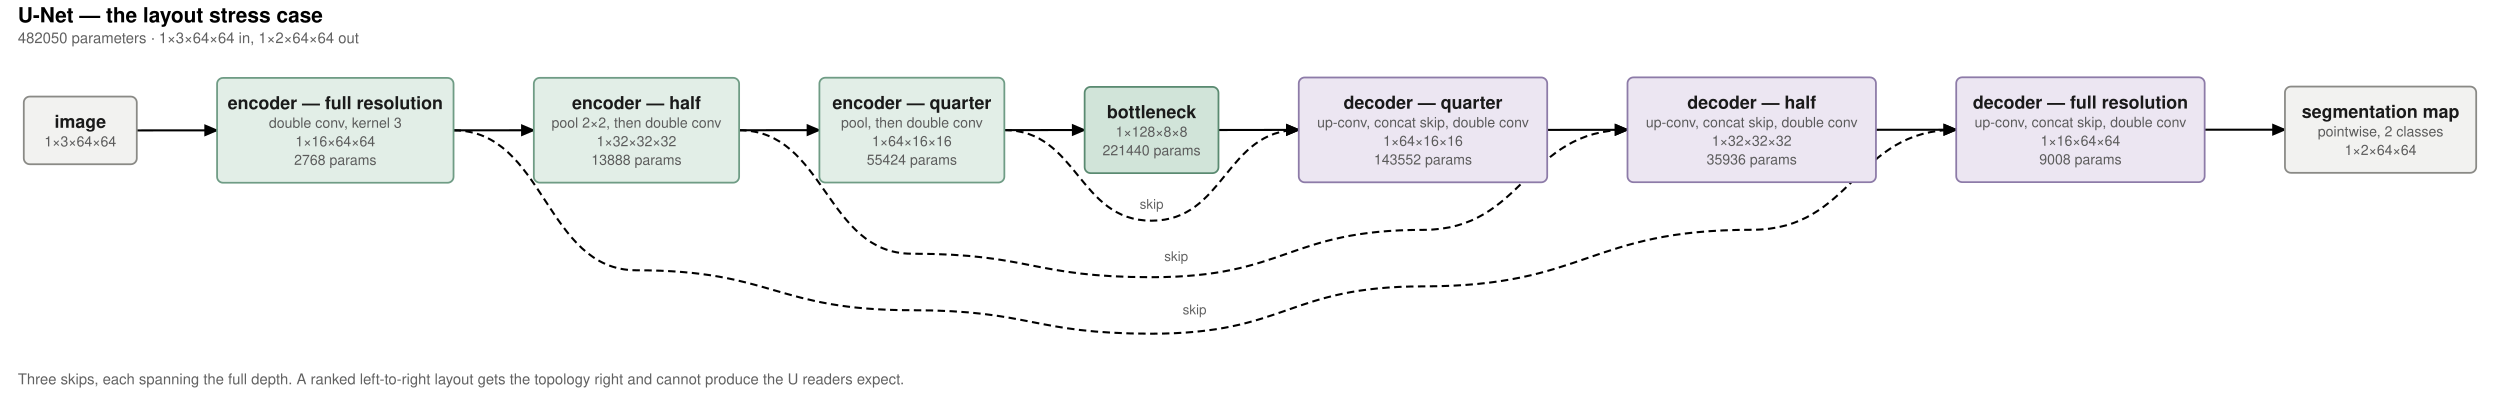
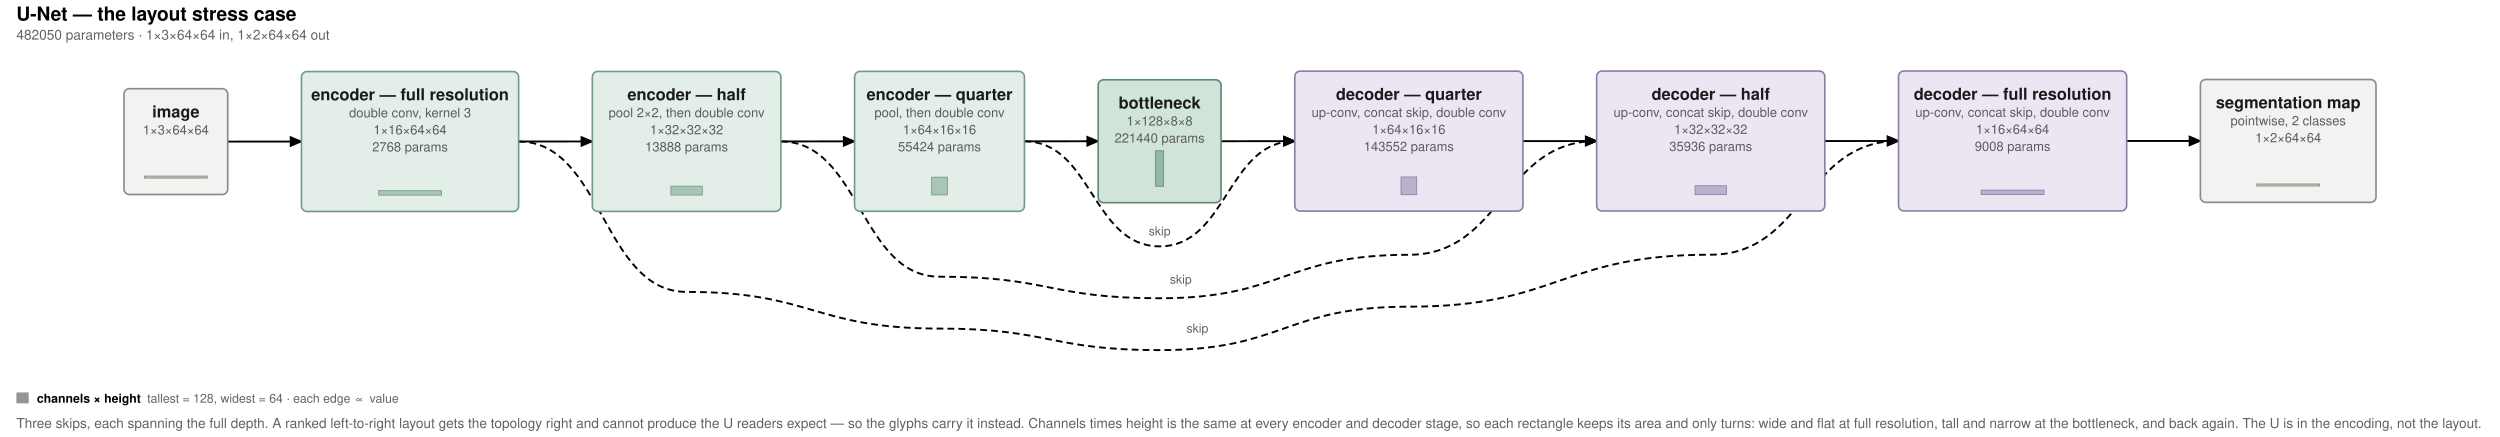
- <svg xmlns="http://www.w3.org/2000/svg" class="draughtsman" role="img" aria-label="U-Net — the layout stress case" viewBox="0 0 1681.45 264.44" width="1681.45" height="264.44">
+ <svg xmlns="http://www.w3.org/2000/svg" class="draughtsman" role="img" aria-label="U-Net — the layout stress case" viewBox="0 0 1831.05 319.44" width="1831.05" height="319.44">
  <defs>
    <marker id="ds-arrow" viewBox="0 0 8 8" refX="7" refY="4" markerWidth="7" markerHeight="7" orient="auto-start-reverse">
      <path d="M0 0.6 L8 4 L0 7.4 Z" style="fill:currentColor" />
    </marker>
  </defs>
  <text class="ds-title" x="12" y="15" style="font-family:Helvetica Neue, Helvetica, Arial, sans-serif;font-size:14px;font-weight:600;fill:currentColor">U-Net — the layout stress case</text>
  <text class="ds-subtitle" x="12" y="29" style="font-family:Helvetica Neue, Helvetica, Arial, sans-serif;font-size:10px;fill:currentColor;opacity:0.62">482050 parameters · 1×3×64×64 in, 1×2×64×64 out</text>
-   <g class="ds-body" transform="translate(0 36)">
-     <path class="ds-edge ds-edge-solid" data-from="image" data-to="enc1" d="M92 51.71 C119 51.71 119 51.66 146 51.66" style="fill:none;stroke:currentColor;stroke-width:1.4" marker-end="url(#ds-arrow)" />
-     <path class="ds-edge ds-edge-dashed" data-from="enc1" data-to="dec1" d="M305.04 51.66 C366.56 51.66 366.56 145.79 428.07 145.79 C520.69 145.79 520.69 172.65 613.31 172.65 C693.91 172.65 693.91 188.44 774.51 188.44 C865.79 188.44 865.79 156.61 957.07 156.61 C1067.62 156.61 1067.62 118.55 1178.17 118.55 C1246.94 118.55 1246.94 51.25 1315.71 51.25" style="fill:none;stroke:currentColor;stroke-width:1.4;stroke-dasharray:5 3" marker-end="url(#ds-arrow)" />
-     <text class="ds-edge-label" x="803.44" y="175.4" text-anchor="middle" style="font-family:Helvetica Neue, Helvetica, Arial, sans-serif;font-size:9.0px;fill:currentColor;opacity:0.62">skip</text>
-     <path class="ds-edge ds-edge-solid" data-from="enc1" data-to="enc2" d="M305.04 51.66 C332.04 51.66 332.04 51.6 359.04 51.6" style="fill:none;stroke:currentColor;stroke-width:1.4" marker-end="url(#ds-arrow)" />
-     <path class="ds-edge ds-edge-dashed" data-from="enc2" data-to="dec2" d="M497.11 51.6 C555.21 51.6 555.21 134.65 613.31 134.65 C693.91 134.65 693.91 150.44 774.51 150.44 C865.79 150.44 865.79 118.61 957.07 118.61 C1025.84 118.61 1025.84 51.3 1094.62 51.3" style="fill:none;stroke:currentColor;stroke-width:1.4;stroke-dasharray:5 3" marker-end="url(#ds-arrow)" />
-     <text class="ds-edge-label" x="791.09" y="139.55" text-anchor="middle" style="font-family:Helvetica Neue, Helvetica, Arial, sans-serif;font-size:9.0px;fill:currentColor;opacity:0.62">skip</text>
-     <path class="ds-edge ds-edge-solid" data-from="enc2" data-to="enc3" d="M497.11 51.6 C524.11 51.6 524.11 51.52 551.11 51.52" style="fill:none;stroke:currentColor;stroke-width:1.4" marker-end="url(#ds-arrow)" />
-     <path class="ds-edge ds-edge-dashed" data-from="enc3" data-to="dec3" d="M675.51 51.52 C725.01 51.52 725.01 112.44 774.51 112.44 C824.02 112.44 824.02 51.36 873.52 51.36" style="fill:none;stroke:currentColor;stroke-width:1.4;stroke-dasharray:5 3" marker-end="url(#ds-arrow)" />
-     <text class="ds-edge-label" x="774.55" y="104.42" text-anchor="middle" style="font-family:Helvetica Neue, Helvetica, Arial, sans-serif;font-size:9.0px;fill:currentColor;opacity:0.62">skip</text>
-     <path class="ds-edge ds-edge-solid" data-from="enc3" data-to="bottom" d="M675.51 51.52 C702.51 51.52 702.51 51.44 729.51 51.44" style="fill:none;stroke:currentColor;stroke-width:1.4" marker-end="url(#ds-arrow)" />
-     <path class="ds-edge ds-edge-solid" data-from="bottom" data-to="dec3" d="M819.52 51.44 C846.52 51.44 846.52 51.36 873.52 51.36" style="fill:none;stroke:currentColor;stroke-width:1.4" marker-end="url(#ds-arrow)" />
-     <path class="ds-edge ds-edge-solid" data-from="dec3" data-to="dec2" d="M1040.62 51.36 C1067.62 51.36 1067.62 51.3 1094.62 51.3" style="fill:none;stroke:currentColor;stroke-width:1.4" marker-end="url(#ds-arrow)" />
-     <path class="ds-edge ds-edge-solid" data-from="dec2" data-to="dec1" d="M1261.71 51.3 C1288.71 51.3 1288.71 51.25 1315.71 51.25" style="fill:none;stroke:currentColor;stroke-width:1.4" marker-end="url(#ds-arrow)" />
-     <path class="ds-edge ds-edge-solid" data-from="dec1" data-to="mask" d="M1482.81 51.25 C1509.81 51.25 1509.81 51.23 1536.81 51.23" style="fill:none;stroke:currentColor;stroke-width:1.4" marker-end="url(#ds-arrow)" />
+   <g class="ds-body" transform="translate(74.8 36)">
+     <path class="ds-edge ds-edge-solid" data-from="image" data-to="enc1" d="M92 67.71 C119 67.71 119 67.66 146 67.66" style="fill:none;stroke:currentColor;stroke-width:1.4" marker-end="url(#ds-arrow)" />
+     <path class="ds-edge ds-edge-dashed" data-from="enc1" data-to="dec1" d="M305.04 67.66 C366.56 67.66 366.56 177.79 428.07 177.79 C520.69 177.79 520.69 204.65 613.31 204.65 C693.91 204.65 693.91 220.44 774.51 220.44 C865.79 220.44 865.79 188.61 957.07 188.61 C1067.62 188.61 1067.62 150.55 1178.17 150.55 C1246.94 150.55 1246.94 67.25 1315.71 67.25" style="fill:none;stroke:currentColor;stroke-width:1.4;stroke-dasharray:5 3" marker-end="url(#ds-arrow)" />
+     <text class="ds-edge-label" x="802.19" y="207.61" text-anchor="middle" style="font-family:Helvetica Neue, Helvetica, Arial, sans-serif;font-size:9.0px;fill:currentColor;opacity:0.62">skip</text>
+     <path class="ds-edge ds-edge-solid" data-from="enc1" data-to="enc2" d="M305.04 67.66 C332.04 67.66 332.04 67.6 359.04 67.6" style="fill:none;stroke:currentColor;stroke-width:1.4" marker-end="url(#ds-arrow)" />
+     <path class="ds-edge ds-edge-dashed" data-from="enc2" data-to="dec2" d="M497.11 67.6 C555.21 67.6 555.21 166.65 613.31 166.65 C693.91 166.65 693.91 182.44 774.51 182.44 C865.79 182.44 865.79 150.61 957.07 150.61 C1025.84 150.61 1025.84 67.3 1094.62 67.3" style="fill:none;stroke:currentColor;stroke-width:1.4;stroke-dasharray:5 3" marker-end="url(#ds-arrow)" />
+     <text class="ds-edge-label" x="790.01" y="171.74" text-anchor="middle" style="font-family:Helvetica Neue, Helvetica, Arial, sans-serif;font-size:9.0px;fill:currentColor;opacity:0.62">skip</text>
+     <path class="ds-edge ds-edge-solid" data-from="enc2" data-to="enc3" d="M497.11 67.6 C524.11 67.6 524.11 67.52 551.11 67.52" style="fill:none;stroke:currentColor;stroke-width:1.4" marker-end="url(#ds-arrow)" />
+     <path class="ds-edge ds-edge-dashed" data-from="enc3" data-to="dec3" d="M675.51 67.52 C725.01 67.52 725.01 144.44 774.51 144.44 C824.02 144.44 824.02 67.36 873.52 67.36" style="fill:none;stroke:currentColor;stroke-width:1.4;stroke-dasharray:5 3" marker-end="url(#ds-arrow)" />
+     <text class="ds-edge-label" x="774.55" y="136.41" text-anchor="middle" style="font-family:Helvetica Neue, Helvetica, Arial, sans-serif;font-size:9.0px;fill:currentColor;opacity:0.62">skip</text>
+     <path class="ds-edge ds-edge-solid" data-from="enc3" data-to="bottom" d="M675.51 67.52 C702.51 67.52 702.51 67.44 729.51 67.44" style="fill:none;stroke:currentColor;stroke-width:1.4" marker-end="url(#ds-arrow)" />
+     <path class="ds-edge ds-edge-solid" data-from="bottom" data-to="dec3" d="M819.52 67.44 C846.52 67.44 846.52 67.36 873.52 67.36" style="fill:none;stroke:currentColor;stroke-width:1.4" marker-end="url(#ds-arrow)" />
+     <path class="ds-edge ds-edge-solid" data-from="dec3" data-to="dec2" d="M1040.62 67.36 C1067.62 67.36 1067.62 67.3 1094.62 67.3" style="fill:none;stroke:currentColor;stroke-width:1.4" marker-end="url(#ds-arrow)" />
+     <path class="ds-edge ds-edge-solid" data-from="dec2" data-to="dec1" d="M1261.71 67.3 C1288.71 67.3 1288.71 67.25 1315.71 67.25" style="fill:none;stroke:currentColor;stroke-width:1.4" marker-end="url(#ds-arrow)" />
+     <path class="ds-edge ds-edge-solid" data-from="dec1" data-to="mask" d="M1482.81 67.25 C1509.81 67.25 1509.81 67.23 1536.81 67.23" style="fill:none;stroke:currentColor;stroke-width:1.4" marker-end="url(#ds-arrow)" />
    <g class="ds-stage ds-kind-input" data-stage="image">
-       <rect x="16" y="28.96" width="76" height="45.5" rx="4" style="fill:#f2f2f0;stroke:#8a8a86;stroke-width:1.2" />
+       <rect x="16" y="28.96" width="76" height="77.5" rx="4" style="fill:#f2f2f0;stroke:#8a8a86;stroke-width:1.2" />
      <text x="54" y="49.96" text-anchor="middle" style="font-family:Helvetica Neue, Helvetica, Arial, sans-serif;font-size:12.0px;font-weight:600;fill:#1a1a1a">image</text>
      <text x="54" y="62.46" text-anchor="middle" style="font-family:Helvetica Neue, Helvetica, Arial, sans-serif;font-size:9.5px;fill:#5b5b5b">1×3×64×64</text>
+       <rect class="ds-glyph" x="31" y="92.96" width="46" height="1.5" style="fill:#8a8a86;fill-opacity:0.5;stroke:#8a8a86;stroke-width:0.6" />
    </g>
    <g class="ds-stage ds-kind-conv" data-stage="enc1">
-       <rect x="146" y="16.41" width="159.04" height="70.5" rx="4" style="fill:#e2eee7;stroke:#6f9c85;stroke-width:1.2" />
+       <rect x="146" y="16.41" width="159.04" height="102.5" rx="4" style="fill:#e2eee7;stroke:#6f9c85;stroke-width:1.2" />
      <text x="225.52" y="37.41" text-anchor="middle" style="font-family:Helvetica Neue, Helvetica, Arial, sans-serif;font-size:12.0px;font-weight:600;fill:#1a1a1a">encoder — full resolution</text>
      <text x="225.52" y="49.91" text-anchor="middle" style="font-family:Helvetica Neue, Helvetica, Arial, sans-serif;font-size:9.5px;fill:#5b5b5b">double conv, kernel 3</text>
      <text x="225.52" y="62.41" text-anchor="middle" style="font-family:Helvetica Neue, Helvetica, Arial, sans-serif;font-size:9.5px;fill:#5b5b5b">1×16×64×64</text>
      <text x="225.52" y="74.91" text-anchor="middle" style="font-family:Helvetica Neue, Helvetica, Arial, sans-serif;font-size:9.5px;fill:#5b5b5b">2768 params</text>
+       <rect class="ds-glyph" x="202.52" y="103.66" width="46" height="3.25" style="fill:#6f9c85;fill-opacity:0.5;stroke:#6f9c85;stroke-width:0.6" />
    </g>
    <g class="ds-stage ds-kind-conv" data-stage="enc2">
-       <rect x="359.04" y="16.35" width="138.08" height="70.5" rx="4" style="fill:#e2eee7;stroke:#6f9c85;stroke-width:1.2" />
+       <rect x="359.04" y="16.35" width="138.08" height="102.5" rx="4" style="fill:#e2eee7;stroke:#6f9c85;stroke-width:1.2" />
      <text x="428.07" y="37.35" text-anchor="middle" style="font-family:Helvetica Neue, Helvetica, Arial, sans-serif;font-size:12.0px;font-weight:600;fill:#1a1a1a">encoder — half</text>
      <text x="428.07" y="49.85" text-anchor="middle" style="font-family:Helvetica Neue, Helvetica, Arial, sans-serif;font-size:9.5px;fill:#5b5b5b">pool 2×2, then double conv</text>
      <text x="428.07" y="62.35" text-anchor="middle" style="font-family:Helvetica Neue, Helvetica, Arial, sans-serif;font-size:9.5px;fill:#5b5b5b">1×32×32×32</text>
      <text x="428.07" y="74.85" text-anchor="middle" style="font-family:Helvetica Neue, Helvetica, Arial, sans-serif;font-size:9.5px;fill:#5b5b5b">13888 params</text>
+       <rect class="ds-glyph" x="416.57" y="100.35" width="23" height="6.5" style="fill:#6f9c85;fill-opacity:0.5;stroke:#6f9c85;stroke-width:0.6" />
    </g>
    <g class="ds-stage ds-kind-conv" data-stage="enc3">
-       <rect x="551.11" y="16.27" width="124.4" height="70.5" rx="4" style="fill:#e2eee7;stroke:#6f9c85;stroke-width:1.2" />
+       <rect x="551.11" y="16.27" width="124.4" height="102.5" rx="4" style="fill:#e2eee7;stroke:#6f9c85;stroke-width:1.2" />
      <text x="613.31" y="37.27" text-anchor="middle" style="font-family:Helvetica Neue, Helvetica, Arial, sans-serif;font-size:12.0px;font-weight:600;fill:#1a1a1a">encoder — quarter</text>
      <text x="613.31" y="49.77" text-anchor="middle" style="font-family:Helvetica Neue, Helvetica, Arial, sans-serif;font-size:9.5px;fill:#5b5b5b">pool, then double conv</text>
      <text x="613.31" y="62.27" text-anchor="middle" style="font-family:Helvetica Neue, Helvetica, Arial, sans-serif;font-size:9.5px;fill:#5b5b5b">1×64×16×16</text>
      <text x="613.31" y="74.77" text-anchor="middle" style="font-family:Helvetica Neue, Helvetica, Arial, sans-serif;font-size:9.5px;fill:#5b5b5b">55424 params</text>
+       <rect class="ds-glyph" x="607.56" y="93.77" width="11.5" height="13" style="fill:#6f9c85;fill-opacity:0.5;stroke:#6f9c85;stroke-width:0.6" />
    </g>
    <g class="ds-stage ds-kind-stack" data-stage="bottom">
-       <rect x="729.51" y="22.44" width="90.01" height="58" rx="4" style="fill:#d1e4d9;stroke:#5a8a71;stroke-width:1.2" />
+       <rect x="729.51" y="22.44" width="90.01" height="90" rx="4" style="fill:#d1e4d9;stroke:#5a8a71;stroke-width:1.2" />
      <text x="774.51" y="43.44" text-anchor="middle" style="font-family:Helvetica Neue, Helvetica, Arial, sans-serif;font-size:12.0px;font-weight:600;fill:#1a1a1a">bottleneck</text>
      <text x="774.51" y="55.94" text-anchor="middle" style="font-family:Helvetica Neue, Helvetica, Arial, sans-serif;font-size:9.5px;fill:#5b5b5b">1×128×8×8</text>
      <text x="774.51" y="68.44" text-anchor="middle" style="font-family:Helvetica Neue, Helvetica, Arial, sans-serif;font-size:9.5px;fill:#5b5b5b">221440 params</text>
+       <rect class="ds-glyph" x="771.64" y="74.44" width="5.75" height="26" style="fill:#5a8a71;fill-opacity:0.5;stroke:#5a8a71;stroke-width:0.6" />
    </g>
    <g class="ds-stage ds-kind-concat" data-stage="dec3">
-       <rect x="873.52" y="16.11" width="167.1" height="70.5" rx="4" style="fill:#ece6f2;stroke:#8d7ba8;stroke-width:1.2" />
+       <rect x="873.52" y="16.11" width="167.1" height="102.5" rx="4" style="fill:#ece6f2;stroke:#8d7ba8;stroke-width:1.2" />
      <text x="957.07" y="37.11" text-anchor="middle" style="font-family:Helvetica Neue, Helvetica, Arial, sans-serif;font-size:12.0px;font-weight:600;fill:#1a1a1a">decoder — quarter</text>
      <text x="957.07" y="49.61" text-anchor="middle" style="font-family:Helvetica Neue, Helvetica, Arial, sans-serif;font-size:9.5px;fill:#5b5b5b">up-conv, concat skip, double conv</text>
      <text x="957.07" y="62.11" text-anchor="middle" style="font-family:Helvetica Neue, Helvetica, Arial, sans-serif;font-size:9.5px;fill:#5b5b5b">1×64×16×16</text>
      <text x="957.07" y="74.61" text-anchor="middle" style="font-family:Helvetica Neue, Helvetica, Arial, sans-serif;font-size:9.5px;fill:#5b5b5b">143552 params</text>
+       <rect class="ds-glyph" x="951.32" y="93.61" width="11.5" height="13" style="fill:#8d7ba8;fill-opacity:0.5;stroke:#8d7ba8;stroke-width:0.6" />
    </g>
    <g class="ds-stage ds-kind-concat" data-stage="dec2">
-       <rect x="1094.62" y="16.05" width="167.1" height="70.5" rx="4" style="fill:#ece6f2;stroke:#8d7ba8;stroke-width:1.2" />
+       <rect x="1094.62" y="16.05" width="167.1" height="102.5" rx="4" style="fill:#ece6f2;stroke:#8d7ba8;stroke-width:1.2" />
      <text x="1178.17" y="37.05" text-anchor="middle" style="font-family:Helvetica Neue, Helvetica, Arial, sans-serif;font-size:12.0px;font-weight:600;fill:#1a1a1a">decoder — half</text>
      <text x="1178.17" y="49.55" text-anchor="middle" style="font-family:Helvetica Neue, Helvetica, Arial, sans-serif;font-size:9.5px;fill:#5b5b5b">up-conv, concat skip, double conv</text>
      <text x="1178.17" y="62.05" text-anchor="middle" style="font-family:Helvetica Neue, Helvetica, Arial, sans-serif;font-size:9.5px;fill:#5b5b5b">1×32×32×32</text>
      <text x="1178.17" y="74.55" text-anchor="middle" style="font-family:Helvetica Neue, Helvetica, Arial, sans-serif;font-size:9.5px;fill:#5b5b5b">35936 params</text>
+       <rect class="ds-glyph" x="1166.67" y="100.05" width="23" height="6.5" style="fill:#8d7ba8;fill-opacity:0.5;stroke:#8d7ba8;stroke-width:0.6" />
    </g>
    <g class="ds-stage ds-kind-concat" data-stage="dec1">
-       <rect x="1315.71" y="16" width="167.1" height="70.5" rx="4" style="fill:#ece6f2;stroke:#8d7ba8;stroke-width:1.2" />
+       <rect x="1315.71" y="16" width="167.1" height="102.5" rx="4" style="fill:#ece6f2;stroke:#8d7ba8;stroke-width:1.2" />
      <text x="1399.26" y="37" text-anchor="middle" style="font-family:Helvetica Neue, Helvetica, Arial, sans-serif;font-size:12.0px;font-weight:600;fill:#1a1a1a">decoder — full resolution</text>
      <text x="1399.26" y="49.5" text-anchor="middle" style="font-family:Helvetica Neue, Helvetica, Arial, sans-serif;font-size:9.5px;fill:#5b5b5b">up-conv, concat skip, double conv</text>
      <text x="1399.26" y="62" text-anchor="middle" style="font-family:Helvetica Neue, Helvetica, Arial, sans-serif;font-size:9.5px;fill:#5b5b5b">1×16×64×64</text>
      <text x="1399.26" y="74.5" text-anchor="middle" style="font-family:Helvetica Neue, Helvetica, Arial, sans-serif;font-size:9.5px;fill:#5b5b5b">9008 params</text>
+       <rect class="ds-glyph" x="1376.26" y="103.25" width="46" height="3.25" style="fill:#8d7ba8;fill-opacity:0.5;stroke:#8d7ba8;stroke-width:0.6" />
    </g>
    <g class="ds-stage ds-kind-output" data-stage="mask">
-       <rect x="1536.81" y="22.23" width="128.63" height="58" rx="4" style="fill:#f2f2f0;stroke:#8a8a86;stroke-width:1.2" />
+       <rect x="1536.81" y="22.23" width="128.63" height="90" rx="4" style="fill:#f2f2f0;stroke:#8a8a86;stroke-width:1.2" />
      <text x="1601.13" y="43.23" text-anchor="middle" style="font-family:Helvetica Neue, Helvetica, Arial, sans-serif;font-size:12.0px;font-weight:600;fill:#1a1a1a">segmentation map</text>
      <text x="1601.13" y="55.73" text-anchor="middle" style="font-family:Helvetica Neue, Helvetica, Arial, sans-serif;font-size:9.5px;fill:#5b5b5b">pointwise, 2 classes</text>
      <text x="1601.13" y="68.23" text-anchor="middle" style="font-family:Helvetica Neue, Helvetica, Arial, sans-serif;font-size:9.5px;fill:#5b5b5b">1×2×64×64</text>
+       <rect class="ds-glyph" x="1578.13" y="98.73" width="46" height="1.5" style="fill:#8a8a86;fill-opacity:0.5;stroke:#8a8a86;stroke-width:0.6" />
    </g>
  </g>
-   <text class="ds-caption" x="12" y="258.44" style="font-family:Helvetica Neue, Helvetica, Arial, sans-serif;font-size:10.0px;fill:currentColor;opacity:0.62">Three skips, each spanning the full depth. A ranked left-to-right layout gets the topology right and cannot produce the U readers expect.</text>
+   <g class="ds-legend">
+     <rect class="ds-legend-glyph" x="12" y="287.44" width="9" height="8" style="fill:currentColor;fill-opacity:0.42" />
+     <text class="ds-legend-label" x="27" y="294.94" style="font-family:Helvetica Neue, Helvetica, Arial, sans-serif;font-size:9.0px;font-weight:600;fill:currentColor">channels × height</text>
+     <text class="ds-legend-share" x="107.78" y="294.94" style="font-family:Helvetica Neue, Helvetica, Arial, sans-serif;font-size:9.0px;fill:currentColor;opacity:0.62">tallest = 128, widest = 64 · each edge ∝ value</text>
+   </g>
+   <text class="ds-caption" x="12" y="313.44" style="font-family:Helvetica Neue, Helvetica, Arial, sans-serif;font-size:10.0px;fill:currentColor;opacity:0.62">Three skips, each spanning the full depth. A ranked left-to-right layout gets the topology right and cannot produce the U readers expect — so the glyphs carry it instead. Channels times height is the same at every encoder and decoder stage, so each rectangle keeps its area and only turns: wide and flat at full resolution, tall and narrow at the bottleneck, and back again. The U is in the encoding, not the layout.</text>
</svg>
